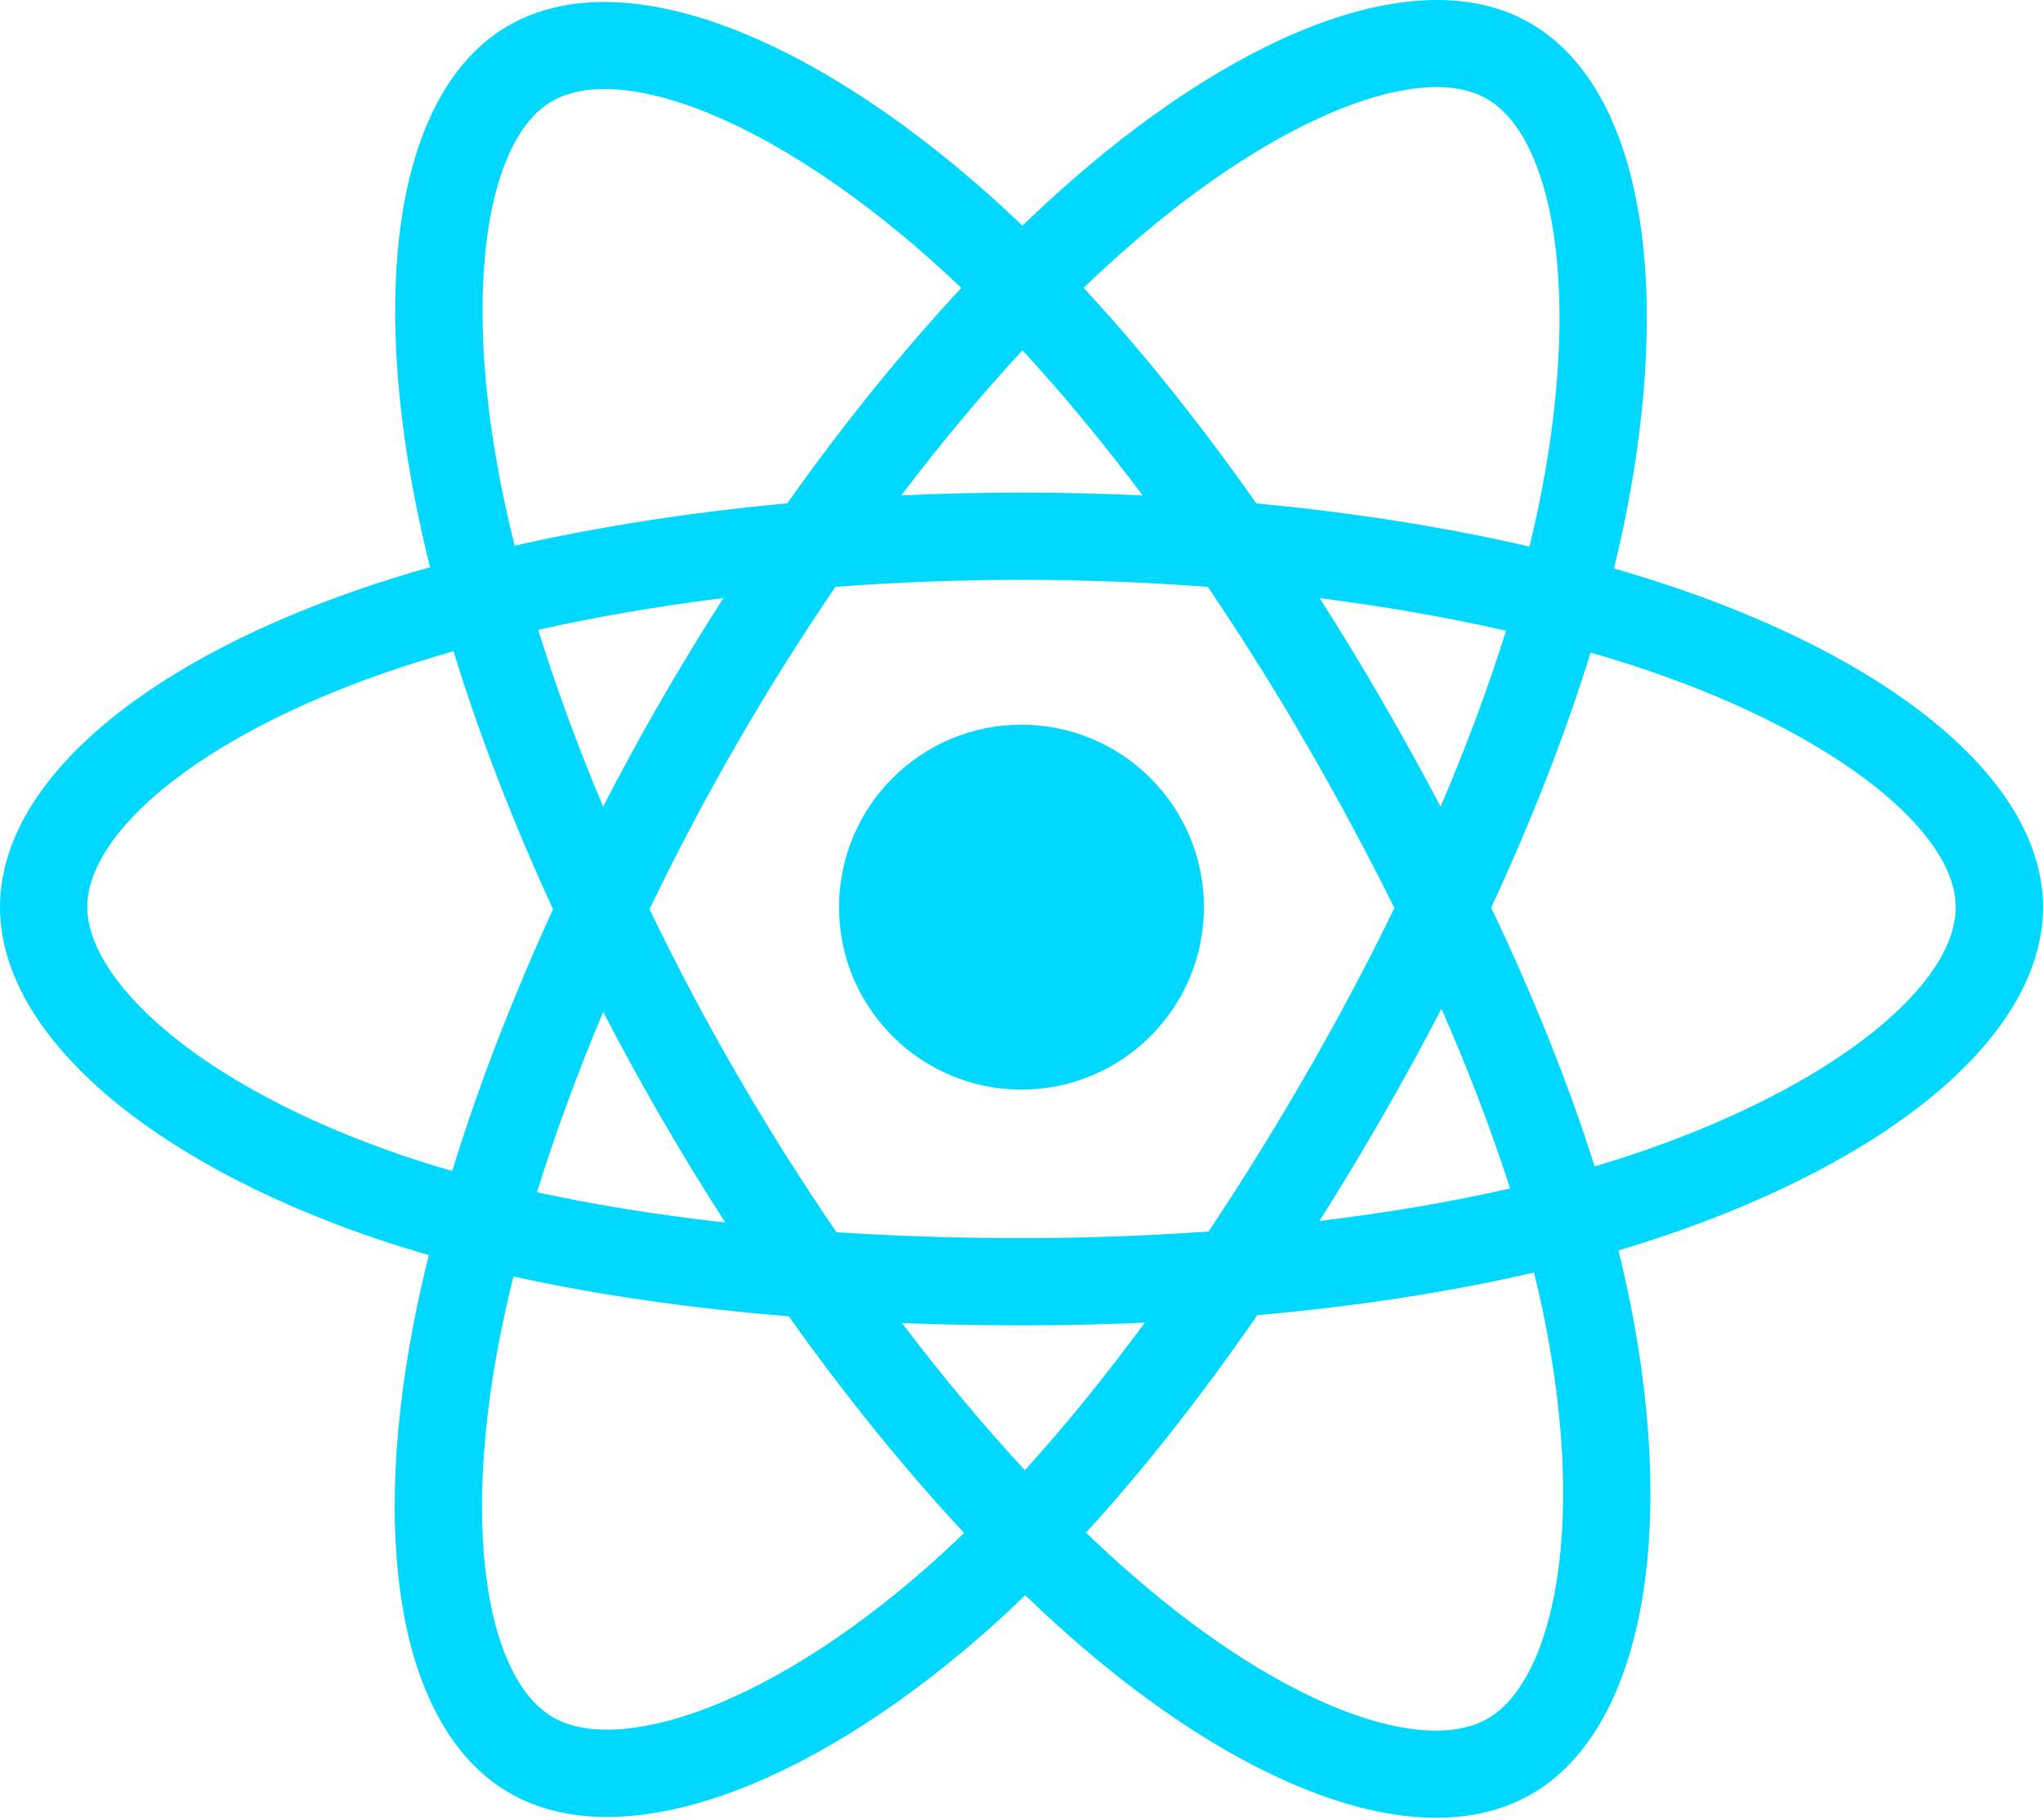
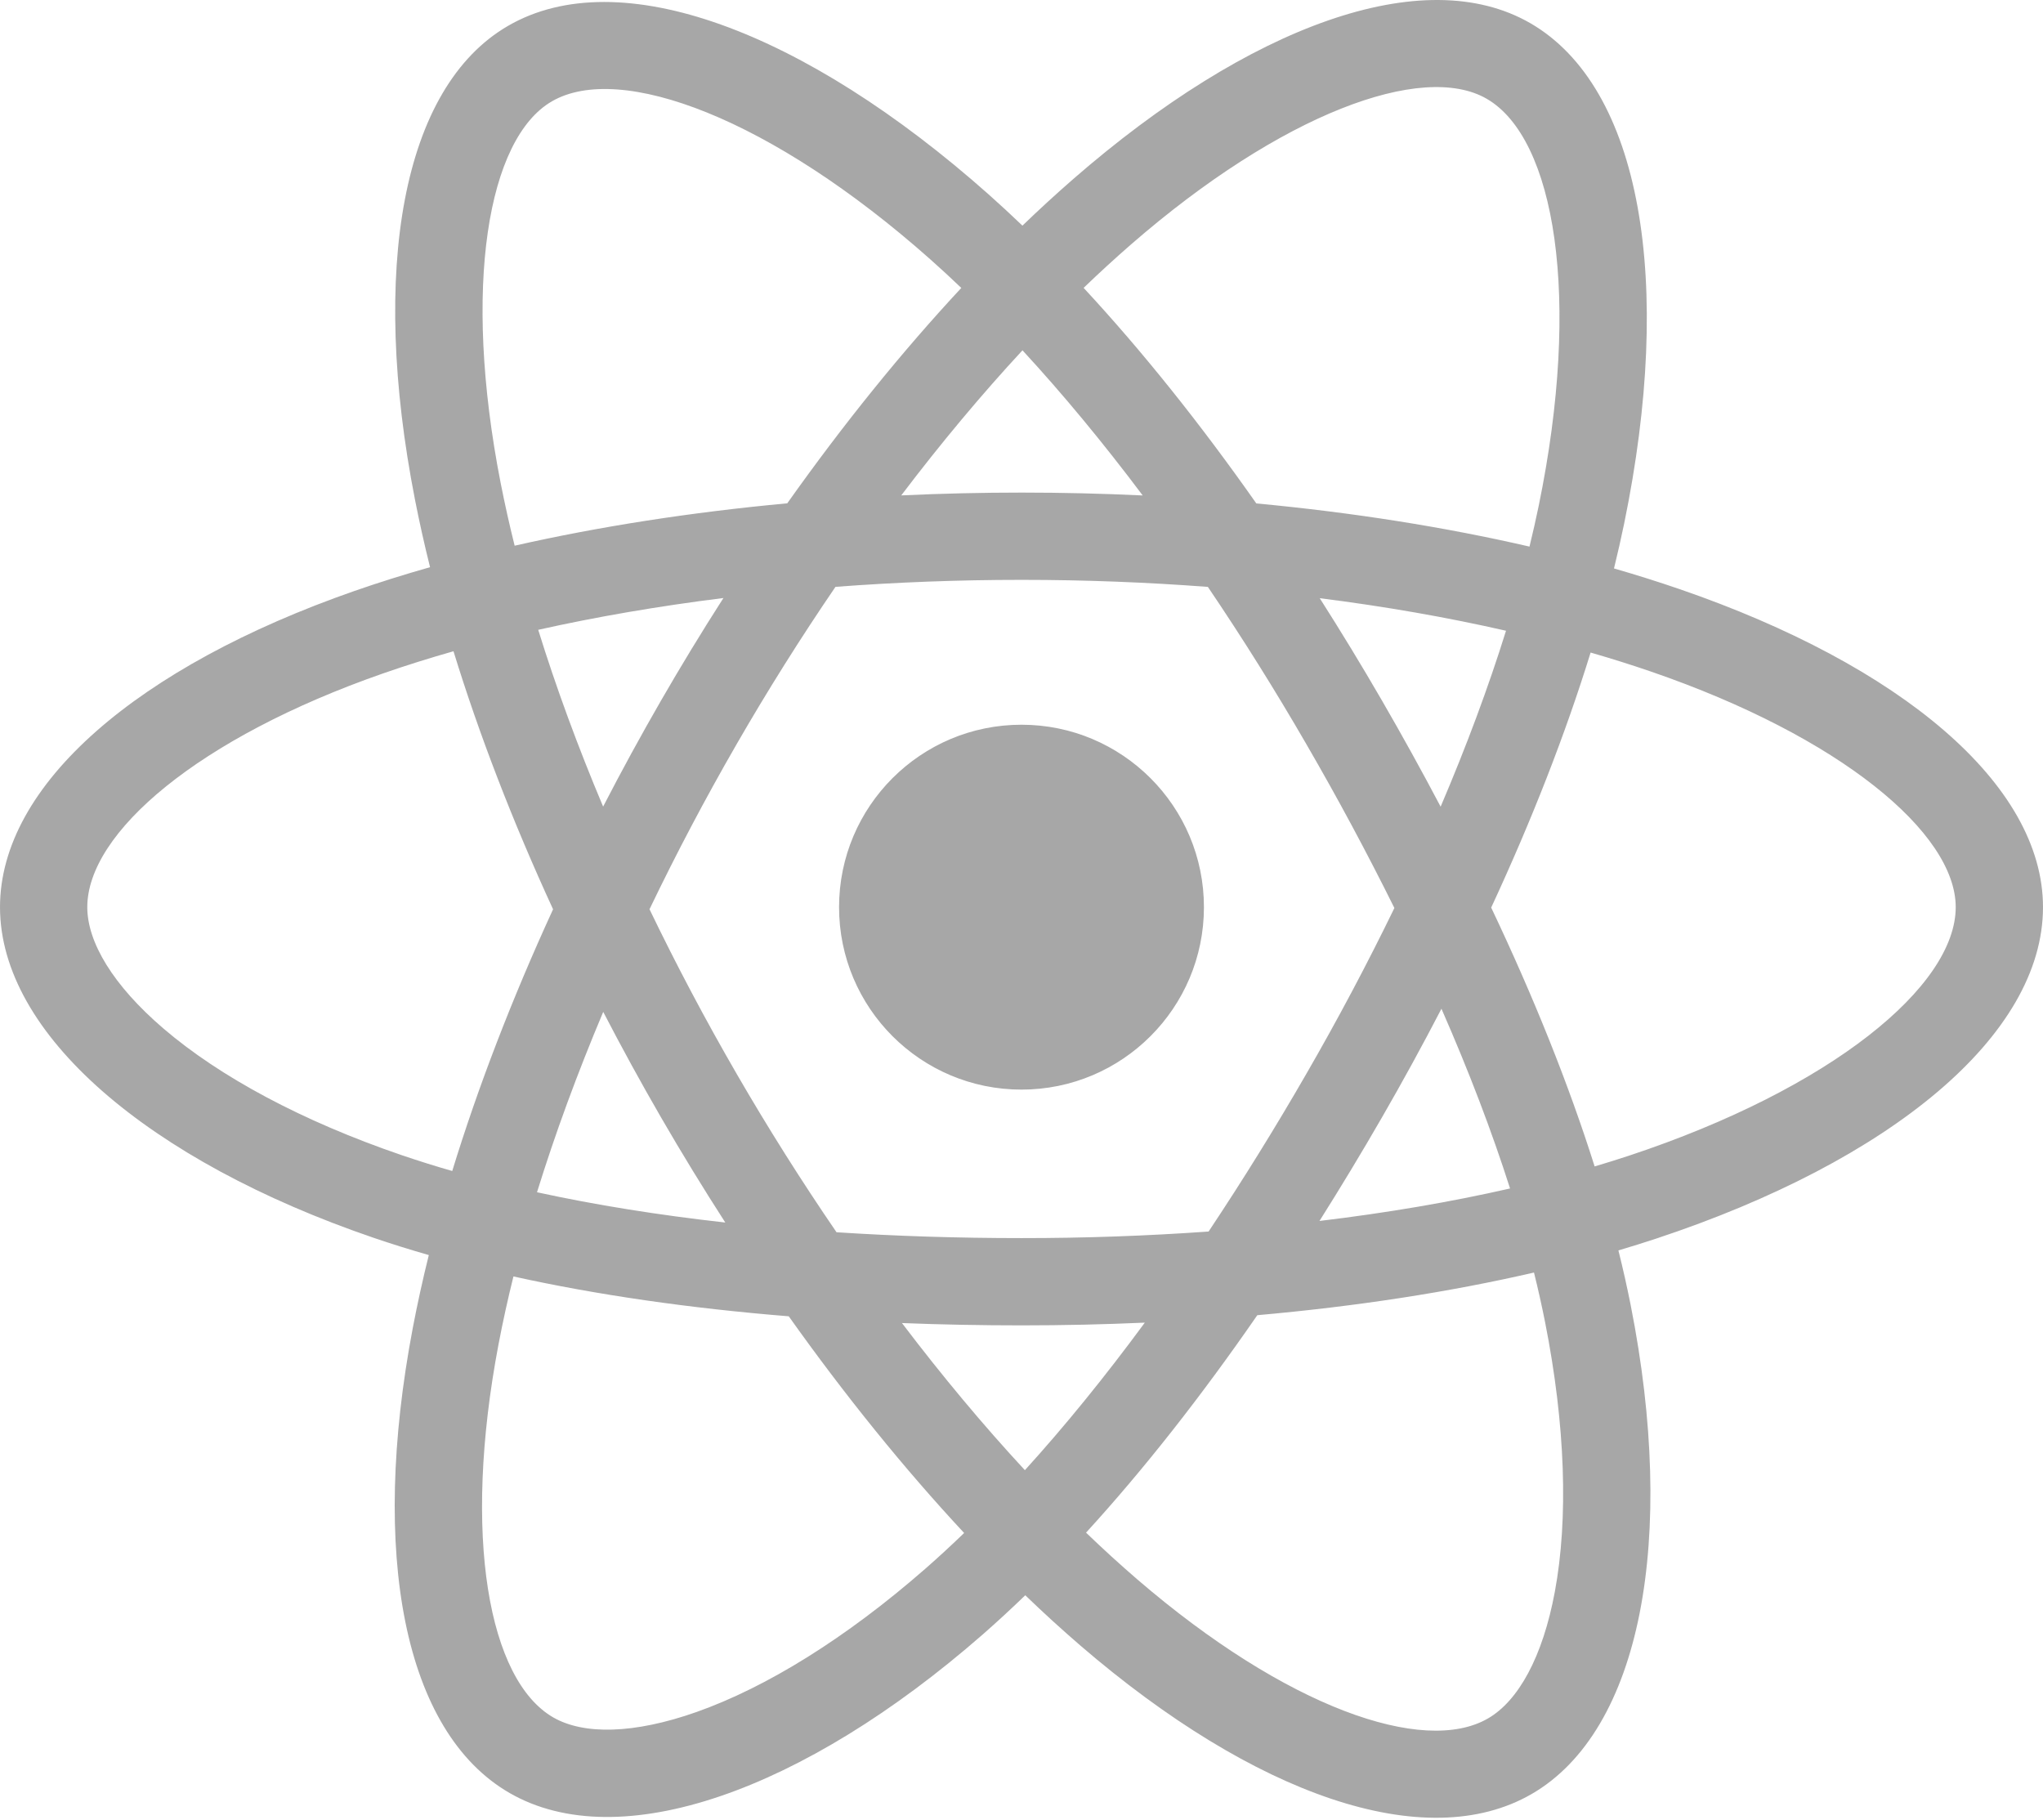
<svg xmlns="http://www.w3.org/2000/svg" aria-hidden="true" role="img" class="iconify iconify--logos" width="35.93" height="32" preserveAspectRatio="xMidYMid meet" viewBox="0 0 256 228">
-   <path fill="#00D8FF" d="M210.483 73.824a171.49 171.49 0 0 0-8.24-2.597c.465-1.9.893-3.777 1.273-5.621c6.238-30.281 2.16-54.676-11.769-62.708c-13.355-7.7-35.196.329-57.254 19.526a171.23 171.23 0 0 0-6.375 5.848a155.866 155.866 0 0 0-4.241-3.917C100.759 3.829 77.587-4.822 63.673 3.233C50.33 10.957 46.379 33.89 51.995 62.588a170.974 170.974 0 0 0 1.892 8.48c-3.28.932-6.445 1.924-9.474 2.98C17.309 83.498 0 98.307 0 113.668c0 15.865 18.582 31.778 46.812 41.427a145.52 145.52 0 0 0 6.921 2.165a167.467 167.467 0 0 0-2.01 9.138c-5.354 28.2-1.173 50.591 12.134 58.266c13.744 7.926 36.812-.22 59.273-19.855a145.567 145.567 0 0 0 5.342-4.923a168.064 168.064 0 0 0 6.92 6.314c21.758 18.722 43.246 26.282 56.54 18.586c13.731-7.949 18.194-32.003 12.4-61.268a145.016 145.016 0 0 0-1.535-6.842c1.62-.48 3.21-.974 4.76-1.488c29.348-9.723 48.443-25.443 48.443-41.52c0-15.417-17.868-30.326-45.517-39.844Zm-6.365 70.984c-1.4.463-2.836.91-4.3 1.345c-3.24-10.257-7.612-21.163-12.963-32.432c5.106-11 9.31-21.767 12.459-31.957c2.619.758 5.16 1.557 7.61 2.4c23.69 8.156 38.14 20.213 38.14 29.504c0 9.896-15.606 22.743-40.946 31.14Zm-10.514 20.834c2.562 12.94 2.927 24.64 1.23 33.787c-1.524 8.219-4.59 13.698-8.382 15.893c-8.067 4.67-25.32-1.4-43.927-17.412a156.726 156.726 0 0 1-6.437-5.87c7.214-7.889 14.423-17.06 21.459-27.246c12.376-1.098 24.068-2.894 34.671-5.345a134.17 134.17 0 0 1 1.386 6.193ZM87.276 214.515c-7.882 2.783-14.16 2.863-17.955.675c-8.075-4.657-11.432-22.636-6.853-46.752a156.923 156.923 0 0 1 1.869-8.499c10.486 2.32 22.093 3.988 34.498 4.994c7.084 9.967 14.501 19.128 21.976 27.15a134.668 134.668 0 0 1-4.877 4.492c-9.933 8.682-19.886 14.842-28.658 17.94ZM50.35 144.747c-12.483-4.267-22.792-9.812-29.858-15.863c-6.35-5.437-9.555-10.836-9.555-15.216c0-9.322 13.897-21.212 37.076-29.293c2.813-.98 5.757-1.905 8.812-2.773c3.204 10.42 7.406 21.315 12.477 32.332c-5.137 11.18-9.399 22.249-12.634 32.792a134.718 134.718 0 0 1-6.318-1.979Zm12.378-84.26c-4.811-24.587-1.616-43.134 6.425-47.789c8.564-4.958 27.502 2.111 47.463 19.835a144.318 144.318 0 0 1 3.841 3.545c-7.438 7.987-14.787 17.08-21.808 26.988c-12.04 1.116-23.565 2.908-34.161 5.309a160.342 160.342 0 0 1-1.76-7.887Zm110.427 27.268a347.8 347.8 0 0 0-7.785-12.803c8.168 1.033 15.994 2.404 23.343 4.08c-2.206 7.072-4.956 14.465-8.193 22.045a381.151 381.151 0 0 0-7.365-13.322Zm-45.032-43.861c5.044 5.465 10.096 11.566 15.065 18.186a322.04 322.04 0 0 0-30.257-.006c4.974-6.559 10.069-12.652 15.192-18.18ZM82.802 87.83a323.167 323.167 0 0 0-7.227 13.238c-3.184-7.553-5.909-14.98-8.134-22.152c7.304-1.634 15.093-2.97 23.209-3.984a321.524 321.524 0 0 0-7.848 12.897Zm8.081 65.352c-8.385-.936-16.291-2.203-23.593-3.793c2.26-7.3 5.045-14.885 8.298-22.6a321.187 321.187 0 0 0 7.257 13.246c2.594 4.48 5.28 8.868 8.038 13.147Zm37.542 31.03c-5.184-5.592-10.354-11.779-15.403-18.433c4.902.192 9.899.29 14.978.29c5.218 0 10.376-.117 15.453-.343c-4.985 6.774-10.018 12.97-15.028 18.486Zm52.198-57.817c3.422 7.8 6.306 15.345 8.596 22.52c-7.422 1.694-15.436 3.058-23.88 4.071a382.417 382.417 0 0 0 7.859-13.026a347.403 347.403 0 0 0 7.425-13.565Zm-16.898 8.101a358.557 358.557 0 0 1-12.281 19.815a329.4 329.4 0 0 1-23.444.823c-7.967 0-15.716-.248-23.178-.732a310.202 310.202 0 0 1-12.513-19.846h.001a307.41 307.41 0 0 1-10.923-20.627a310.278 310.278 0 0 1 10.89-20.637l-.001.001a307.318 307.318 0 0 1 12.413-19.761c7.613-.576 15.42-.876 23.31-.876H128c7.926 0 15.743.303 23.354.883a329.357 329.357 0 0 1 12.335 19.695a358.489 358.489 0 0 1 11.036 20.54a329.472 329.472 0 0 1-11 20.722Zm22.56-122.124c8.572 4.944 11.906 24.881 6.52 51.026c-.344 1.668-.73 3.367-1.15 5.09c-10.622-2.452-22.155-4.275-34.23-5.408c-7.034-10.017-14.323-19.124-21.64-27.008a160.789 160.789 0 0 1 5.888-5.4c18.9-16.447 36.564-22.941 44.612-18.3ZM128 90.808c12.625 0 22.86 10.235 22.86 22.86s-10.235 22.86-22.86 22.86s-22.86-10.235-22.86-22.86s10.235-22.86 22.86-22.86Z" />
+   <path fill="#808080b1" d="M210.483 73.824a171.49 171.49 0 0 0-8.24-2.597c.465-1.9.893-3.777 1.273-5.621c6.238-30.281 2.16-54.676-11.769-62.708c-13.355-7.7-35.196.329-57.254 19.526a171.23 171.23 0 0 0-6.375 5.848a155.866 155.866 0 0 0-4.241-3.917C100.759 3.829 77.587-4.822 63.673 3.233C50.33 10.957 46.379 33.89 51.995 62.588a170.974 170.974 0 0 0 1.892 8.48c-3.28.932-6.445 1.924-9.474 2.98C17.309 83.498 0 98.307 0 113.668c0 15.865 18.582 31.778 46.812 41.427a145.52 145.52 0 0 0 6.921 2.165a167.467 167.467 0 0 0-2.01 9.138c-5.354 28.2-1.173 50.591 12.134 58.266c13.744 7.926 36.812-.22 59.273-19.855a145.567 145.567 0 0 0 5.342-4.923a168.064 168.064 0 0 0 6.92 6.314c21.758 18.722 43.246 26.282 56.54 18.586c13.731-7.949 18.194-32.003 12.4-61.268a145.016 145.016 0 0 0-1.535-6.842c1.62-.48 3.21-.974 4.76-1.488c29.348-9.723 48.443-25.443 48.443-41.52c0-15.417-17.868-30.326-45.517-39.844Zm-6.365 70.984c-1.4.463-2.836.91-4.3 1.345c-3.24-10.257-7.612-21.163-12.963-32.432c5.106-11 9.31-21.767 12.459-31.957c2.619.758 5.16 1.557 7.61 2.4c23.69 8.156 38.14 20.213 38.14 29.504c0 9.896-15.606 22.743-40.946 31.14Zm-10.514 20.834c2.562 12.94 2.927 24.64 1.23 33.787c-1.524 8.219-4.59 13.698-8.382 15.893c-8.067 4.67-25.32-1.4-43.927-17.412a156.726 156.726 0 0 1-6.437-5.87c7.214-7.889 14.423-17.06 21.459-27.246c12.376-1.098 24.068-2.894 34.671-5.345a134.17 134.17 0 0 1 1.386 6.193ZM87.276 214.515c-7.882 2.783-14.16 2.863-17.955.675c-8.075-4.657-11.432-22.636-6.853-46.752a156.923 156.923 0 0 1 1.869-8.499c10.486 2.32 22.093 3.988 34.498 4.994c7.084 9.967 14.501 19.128 21.976 27.15a134.668 134.668 0 0 1-4.877 4.492c-9.933 8.682-19.886 14.842-28.658 17.94ZM50.35 144.747c-12.483-4.267-22.792-9.812-29.858-15.863c-6.35-5.437-9.555-10.836-9.555-15.216c0-9.322 13.897-21.212 37.076-29.293c2.813-.98 5.757-1.905 8.812-2.773c3.204 10.42 7.406 21.315 12.477 32.332c-5.137 11.18-9.399 22.249-12.634 32.792a134.718 134.718 0 0 1-6.318-1.979Zm12.378-84.26c-4.811-24.587-1.616-43.134 6.425-47.789c8.564-4.958 27.502 2.111 47.463 19.835a144.318 144.318 0 0 1 3.841 3.545c-7.438 7.987-14.787 17.08-21.808 26.988c-12.04 1.116-23.565 2.908-34.161 5.309a160.342 160.342 0 0 1-1.76-7.887Zm110.427 27.268a347.8 347.8 0 0 0-7.785-12.803c8.168 1.033 15.994 2.404 23.343 4.08c-2.206 7.072-4.956 14.465-8.193 22.045a381.151 381.151 0 0 0-7.365-13.322Zm-45.032-43.861c5.044 5.465 10.096 11.566 15.065 18.186a322.04 322.04 0 0 0-30.257-.006c4.974-6.559 10.069-12.652 15.192-18.18ZM82.802 87.83a323.167 323.167 0 0 0-7.227 13.238c-3.184-7.553-5.909-14.98-8.134-22.152c7.304-1.634 15.093-2.97 23.209-3.984a321.524 321.524 0 0 0-7.848 12.897Zm8.081 65.352c-8.385-.936-16.291-2.203-23.593-3.793c2.26-7.3 5.045-14.885 8.298-22.6a321.187 321.187 0 0 0 7.257 13.246c2.594 4.48 5.28 8.868 8.038 13.147Zm37.542 31.03c-5.184-5.592-10.354-11.779-15.403-18.433c4.902.192 9.899.29 14.978.29c5.218 0 10.376-.117 15.453-.343c-4.985 6.774-10.018 12.97-15.028 18.486Zm52.198-57.817c3.422 7.8 6.306 15.345 8.596 22.52c-7.422 1.694-15.436 3.058-23.88 4.071a382.417 382.417 0 0 0 7.859-13.026a347.403 347.403 0 0 0 7.425-13.565Zm-16.898 8.101a358.557 358.557 0 0 1-12.281 19.815a329.4 329.4 0 0 1-23.444.823c-7.967 0-15.716-.248-23.178-.732a310.202 310.202 0 0 1-12.513-19.846h.001a307.41 307.41 0 0 1-10.923-20.627a310.278 310.278 0 0 1 10.89-20.637l-.001.001a307.318 307.318 0 0 1 12.413-19.761c7.613-.576 15.42-.876 23.31-.876H128c7.926 0 15.743.303 23.354.883a329.357 329.357 0 0 1 12.335 19.695a358.489 358.489 0 0 1 11.036 20.54a329.472 329.472 0 0 1-11 20.722Zm22.56-122.124c8.572 4.944 11.906 24.881 6.52 51.026c-.344 1.668-.73 3.367-1.15 5.09c-10.622-2.452-22.155-4.275-34.23-5.408c-7.034-10.017-14.323-19.124-21.64-27.008a160.789 160.789 0 0 1 5.888-5.4c18.9-16.447 36.564-22.941 44.612-18.3ZM128 90.808c12.625 0 22.86 10.235 22.86 22.86s-10.235 22.86-22.86 22.86s-22.86-10.235-22.86-22.86s10.235-22.86 22.86-22.86Z" />
</svg>
